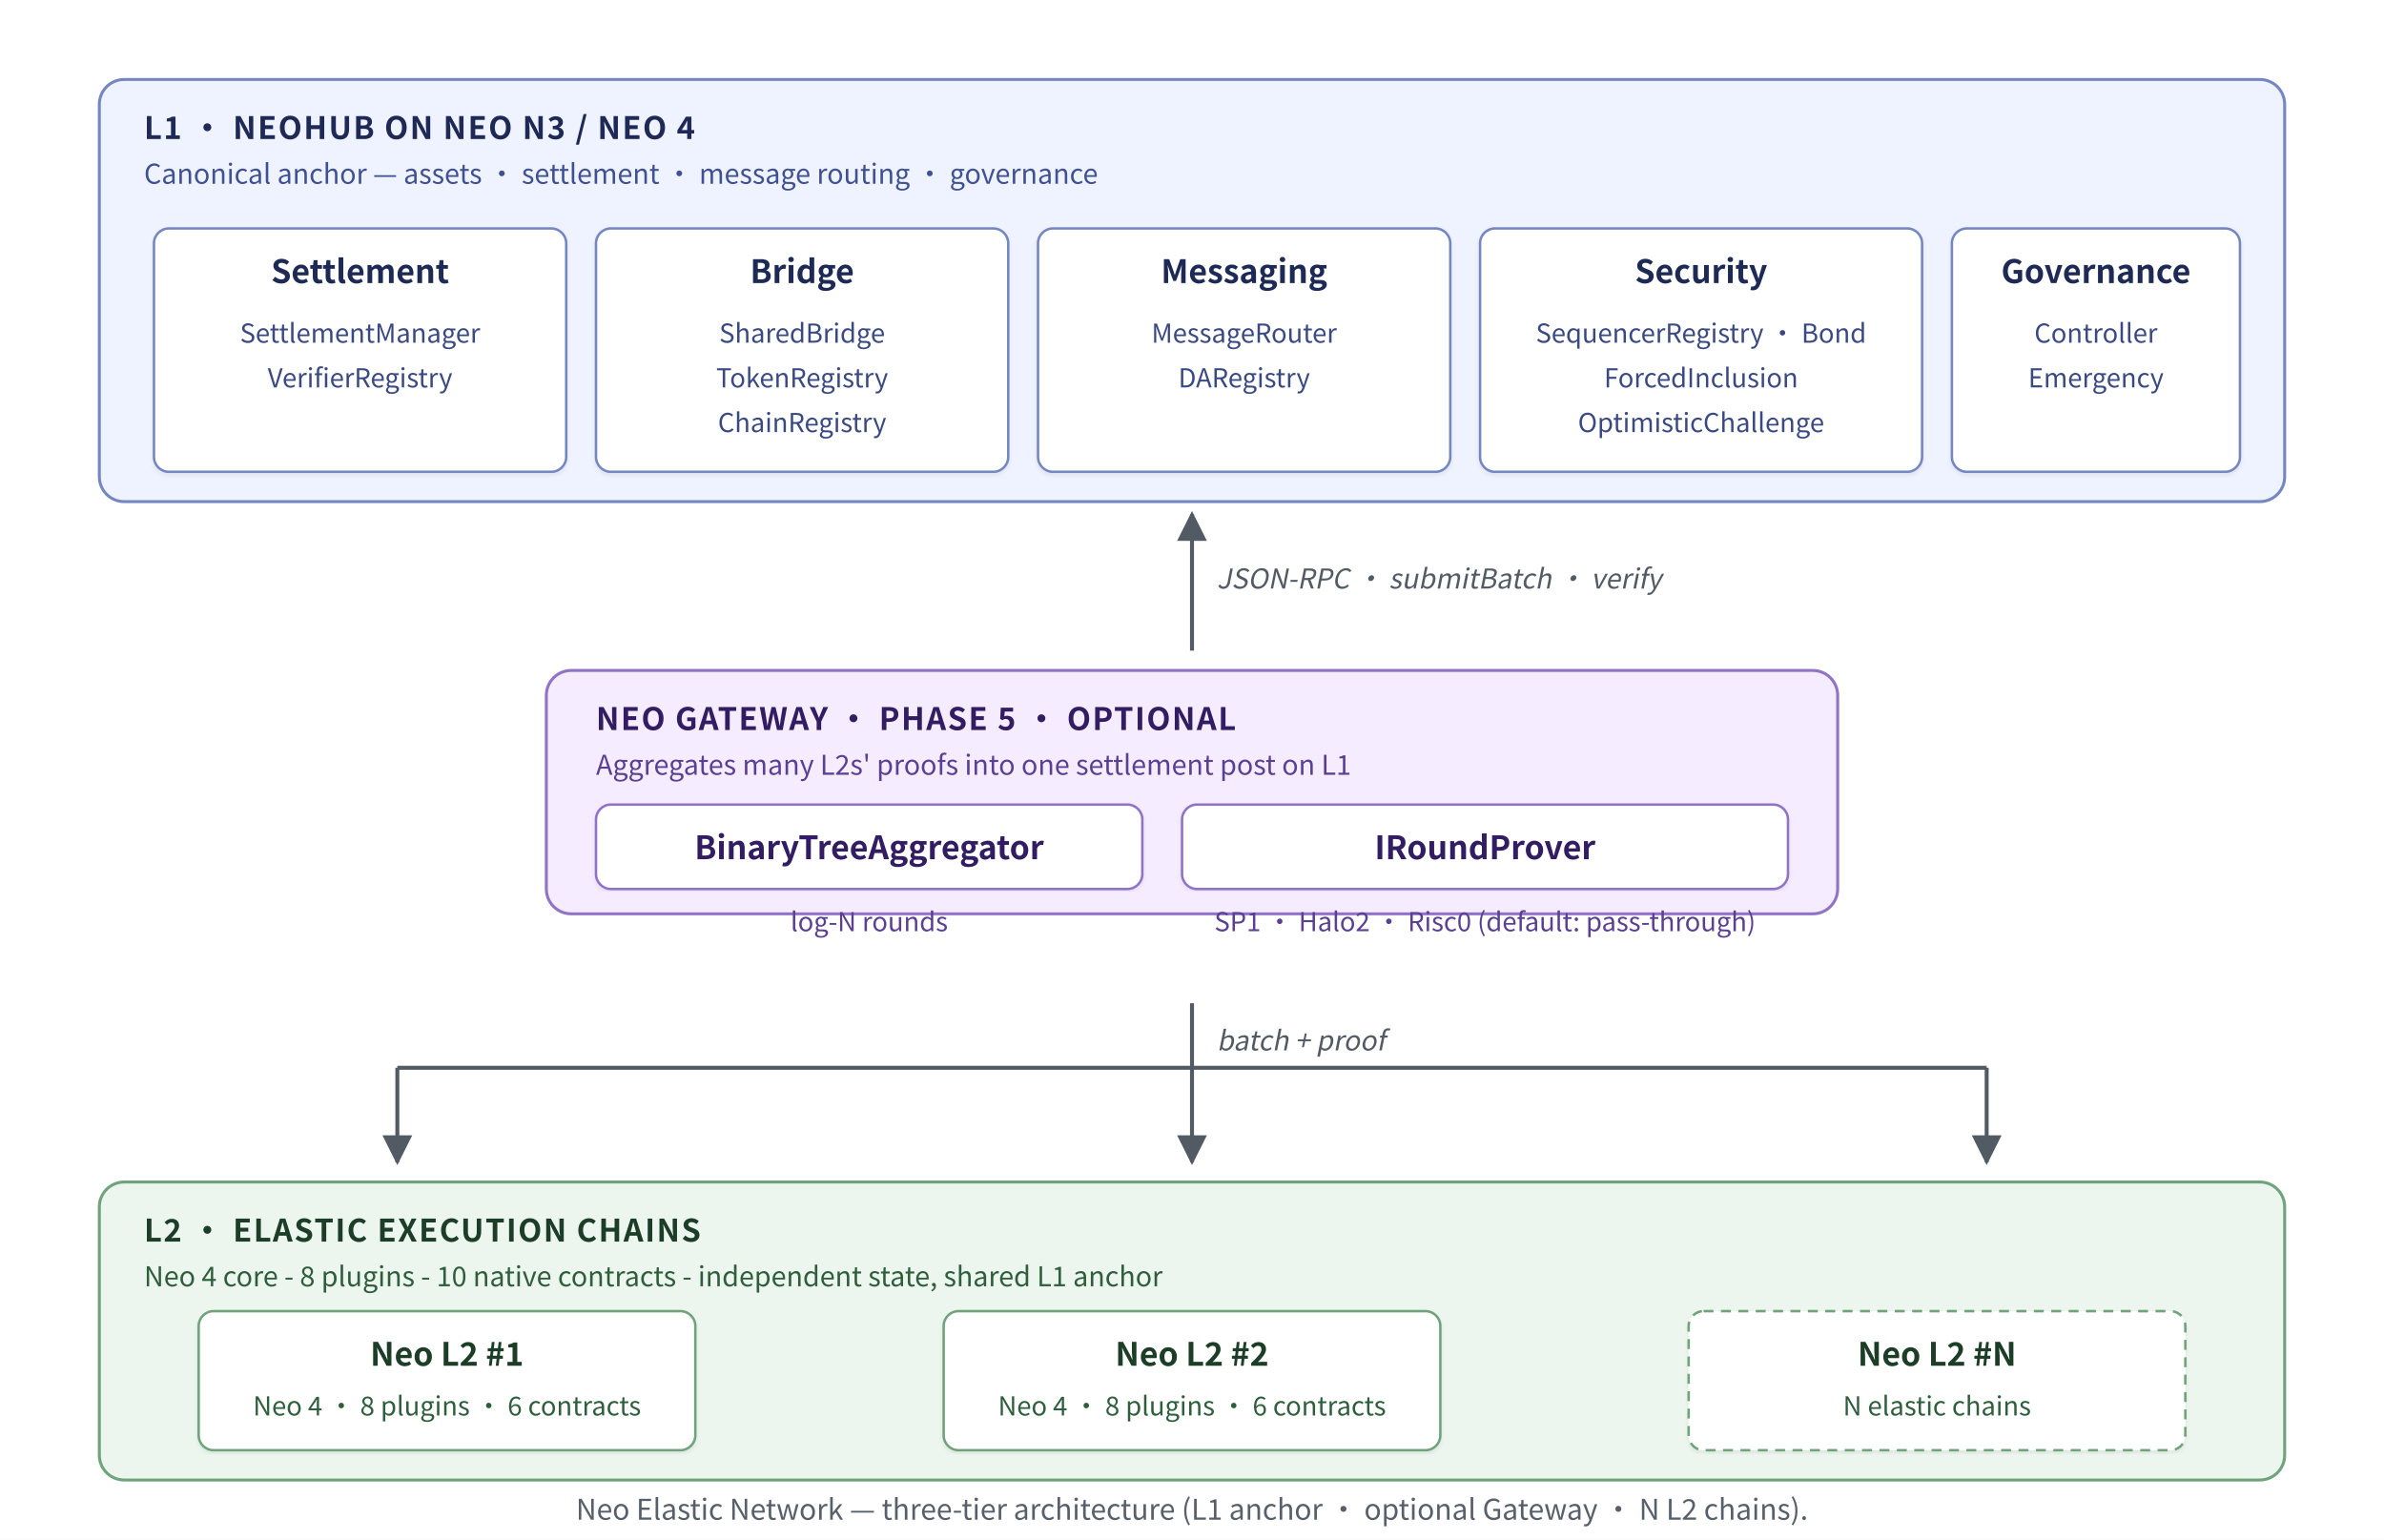
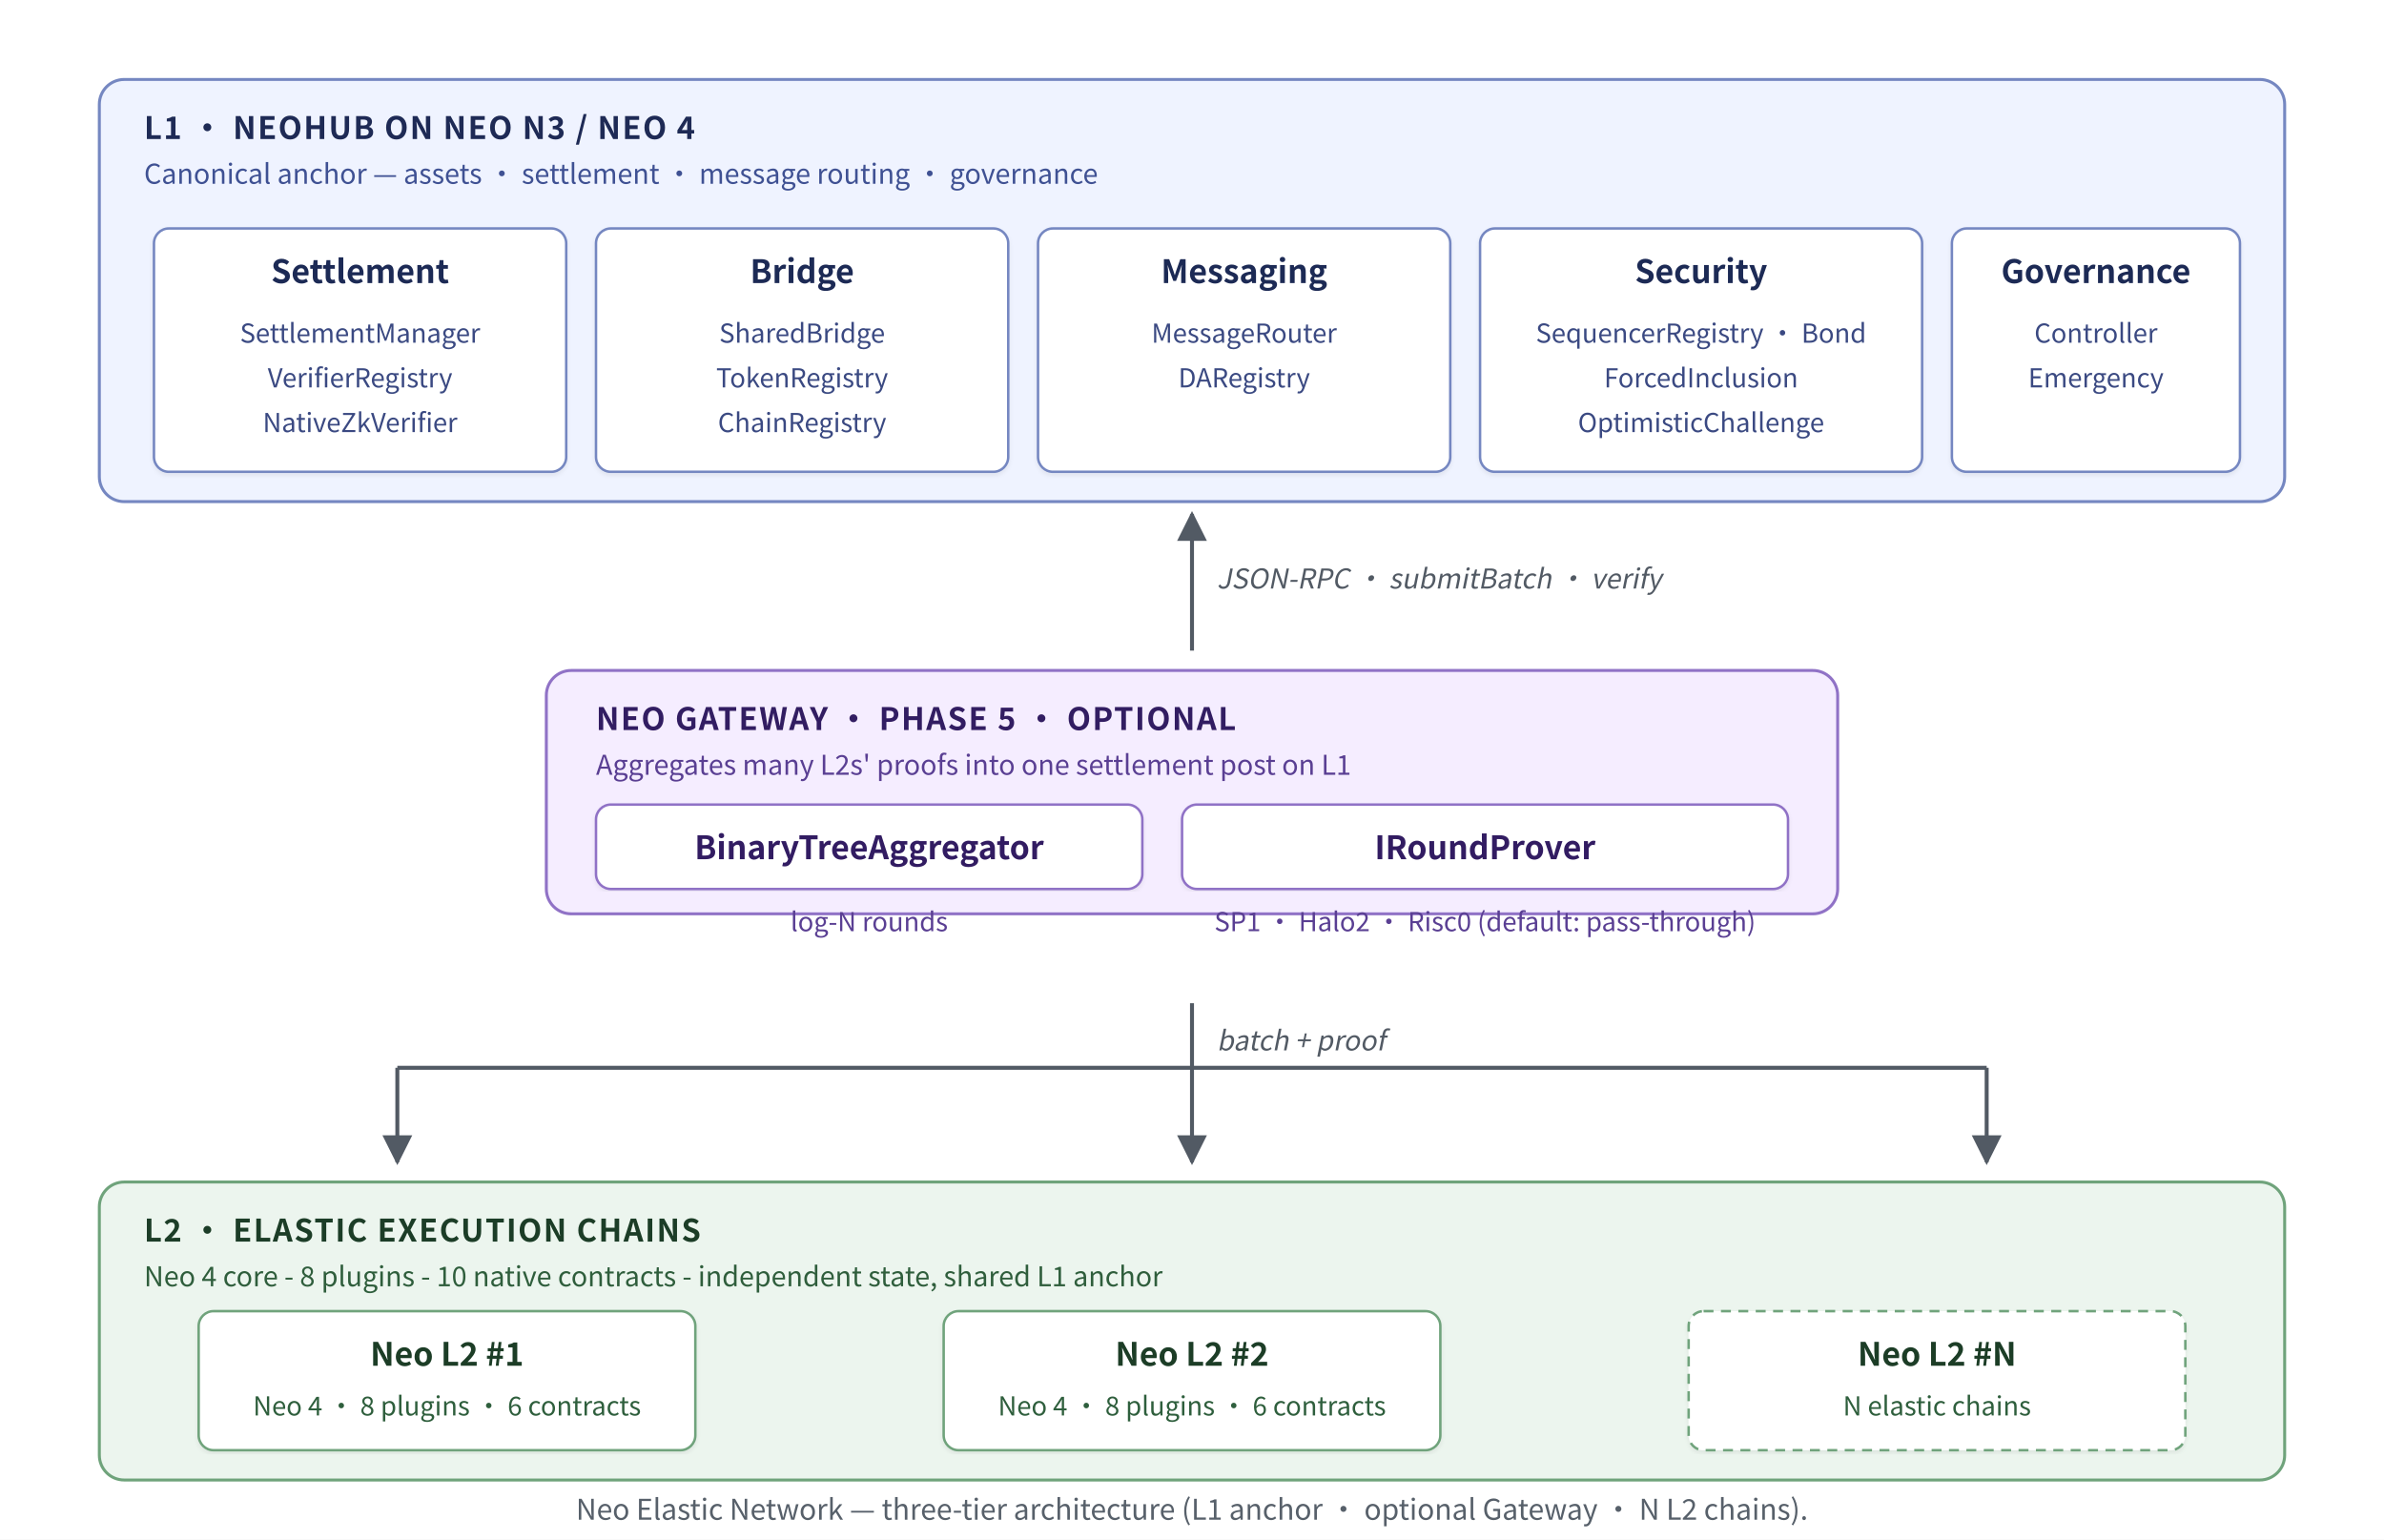
<svg xmlns="http://www.w3.org/2000/svg" viewBox="0 0 960 620" font-family="'Noto Sans CJK SC', -apple-system, BlinkMacSystemFont, 'Segoe UI', Helvetica, Arial, sans-serif" role="img" aria-labelledby="title desc">
  <defs>
    <marker id="arrow" viewBox="0 0 10 10" refX="9" refY="5" markerWidth="7.5" markerHeight="7.5" orient="auto-start-reverse">
      <path d="M0,0 L10,5 L0,10 Z" fill="#525a64" />
    </marker>
    <filter id="card" x="-2%" y="-3%" width="104%" height="106%">
      <feDropShadow dx="0" dy="1" stdDeviation="0.9" flood-color="#000000" flood-opacity="0.07" />
    </filter>
    <style>
      .band-title { font-size: 12.5px; font-weight: 700; letter-spacing: 0.6px; }
      .band-sub   { font-size: 11px; }
      .card-title { font-size: 13px; font-weight: 600; }
      .card-sub   { font-size: 10.5px; }
      .edge-lbl   { font-size: 11px; font-style: italic; fill: #525a64; }
      .caption    { font-size: 11.5px; fill: #57606a; }
    </style>
  </defs>
  <rect width="960" height="620" fill="#ffffff" />
  <rect x="40" y="32" width="880" height="170" rx="10" ry="10" fill="#eff3ff" stroke="#7587c1" stroke-width="1.2" />
  <text x="58" y="56" class="band-title" fill="#1e2a55">L1 · NEOHUB ON NEO N3 / NEO 4</text>
  <text x="58" y="74" class="band-sub" fill="#3f5193">Canonical anchor — assets · settlement · message routing · governance</text>
  <g filter="url(#card)">
    <rect x="62" y="92" width="166" height="98" rx="6" ry="6" fill="#ffffff" stroke="#7587c1" />
    <text x="145" y="114" text-anchor="middle" class="card-title" fill="#1e2a55">Settlement</text>
    <text x="145" y="138" text-anchor="middle" class="card-sub" fill="#3a4a82">SettlementManager</text>
    <text x="145" y="156" text-anchor="middle" class="card-sub" fill="#3a4a82">VerifierRegistry</text>
+     <text x="145" y="174" text-anchor="middle" class="card-sub" fill="#3a4a82">NativeZkVerifier</text>
    <rect x="240" y="92" width="166" height="98" rx="6" ry="6" fill="#ffffff" stroke="#7587c1" />
    <text x="323" y="114" text-anchor="middle" class="card-title" fill="#1e2a55">Bridge</text>
    <text x="323" y="138" text-anchor="middle" class="card-sub" fill="#3a4a82">SharedBridge</text>
    <text x="323" y="156" text-anchor="middle" class="card-sub" fill="#3a4a82">TokenRegistry</text>
    <text x="323" y="174" text-anchor="middle" class="card-sub" fill="#3a4a82">ChainRegistry</text>
    <rect x="418" y="92" width="166" height="98" rx="6" ry="6" fill="#ffffff" stroke="#7587c1" />
    <text x="501" y="114" text-anchor="middle" class="card-title" fill="#1e2a55">Messaging</text>
    <text x="501" y="138" text-anchor="middle" class="card-sub" fill="#3a4a82">MessageRouter</text>
    <text x="501" y="156" text-anchor="middle" class="card-sub" fill="#3a4a82">DARegistry</text>
    <rect x="596" y="92" width="178" height="98" rx="6" ry="6" fill="#ffffff" stroke="#7587c1" />
    <text x="685" y="114" text-anchor="middle" class="card-title" fill="#1e2a55">Security</text>
    <text x="685" y="138" text-anchor="middle" class="card-sub" fill="#3a4a82">SequencerRegistry · Bond</text>
    <text x="685" y="156" text-anchor="middle" class="card-sub" fill="#3a4a82">ForcedInclusion</text>
    <text x="685" y="174" text-anchor="middle" class="card-sub" fill="#3a4a82">OptimisticChallenge</text>
    <rect x="786" y="92" width="116" height="98" rx="6" ry="6" fill="#ffffff" stroke="#7587c1" />
    <text x="844" y="114" text-anchor="middle" class="card-title" fill="#1e2a55">Governance</text>
    <text x="844" y="138" text-anchor="middle" class="card-sub" fill="#3a4a82">Controller</text>
    <text x="844" y="156" text-anchor="middle" class="card-sub" fill="#3a4a82">Emergency</text>
  </g>
  <line x1="480" y1="262" x2="480" y2="207" stroke="#525a64" stroke-width="1.6" marker-end="url(#arrow)" />
  <text x="490" y="237" class="edge-lbl">JSON-RPC · submitBatch · verify</text>
  <rect x="220" y="270" width="520" height="98" rx="10" ry="10" fill="#f5edff" stroke="#9072c6" stroke-width="1.2" />
  <text x="240" y="294" class="band-title" fill="#321d62">NEO GATEWAY · PHASE 5 · OPTIONAL</text>
  <text x="240" y="312" class="band-sub" fill="#5a3f93">Aggregates many L2s' proofs into one settlement post on L1</text>
  <g filter="url(#card)">
    <rect x="240" y="324" width="220" height="34" rx="6" ry="6" fill="#ffffff" stroke="#9072c6" />
    <text x="350" y="346" text-anchor="middle" class="card-title" fill="#321d62">BinaryTreeAggregator</text>
    <text x="455" y="346" text-anchor="end" class="card-sub" fill="#5a3f93" />
    <rect x="476" y="324" width="244" height="34" rx="6" ry="6" fill="#ffffff" stroke="#9072c6" />
    <text x="598" y="346" text-anchor="middle" class="card-title" fill="#321d62">IRoundProver</text>
  </g>
  <text x="350" y="375" text-anchor="middle" class="card-sub" fill="#5a3f93">log-N rounds</text>
  <text x="598" y="375" text-anchor="middle" class="card-sub" fill="#5a3f93">SP1 · Halo2 · Risc0 (default: pass-through)</text>
  <line x1="480" y1="404" x2="480" y2="430" stroke="#525a64" stroke-width="1.6" />
  <line x1="160" y1="430" x2="800" y2="430" stroke="#525a64" stroke-width="1.6" />
  <line x1="160" y1="468" x2="160" y2="430" stroke="#525a64" stroke-width="1.6" marker-start="url(#arrow)" />
  <line x1="480" y1="468" x2="480" y2="430" stroke="#525a64" stroke-width="1.6" marker-start="url(#arrow)" />
  <line x1="800" y1="468" x2="800" y2="430" stroke="#525a64" stroke-width="1.6" marker-start="url(#arrow)" />
  <text x="490" y="423" class="edge-lbl">batch + proof</text>
  <rect x="40" y="476" width="880" height="120" rx="10" ry="10" fill="#ecf5ee" stroke="#6fa37b" stroke-width="1.2" />
  <text x="58" y="500" class="band-title" fill="#1c3d27">L2 · ELASTIC EXECUTION CHAINS</text>
  <text x="58" y="518" class="band-sub" fill="#2f5e3c">Neo 4 core - 8 plugins - 10 native contracts - independent state, shared L1 anchor</text>
  <g filter="url(#card)">
    <rect x="80" y="528" width="200" height="56" rx="6" ry="6" fill="#ffffff" stroke="#6fa37b" />
    <text x="180" y="550" text-anchor="middle" class="card-title" fill="#1c3d27">Neo L2 #1</text>
    <text x="180" y="570" text-anchor="middle" class="card-sub" fill="#2f5e3c">Neo 4 · 8 plugins · 6 contracts</text>
    <rect x="380" y="528" width="200" height="56" rx="6" ry="6" fill="#ffffff" stroke="#6fa37b" />
    <text x="480" y="550" text-anchor="middle" class="card-title" fill="#1c3d27">Neo L2 #2</text>
    <text x="480" y="570" text-anchor="middle" class="card-sub" fill="#2f5e3c">Neo 4 · 8 plugins · 6 contracts</text>
    <rect x="680" y="528" width="200" height="56" rx="6" ry="6" fill="#ffffff" stroke="#6fa37b" stroke-dasharray="4 3" />
    <text x="780" y="550" text-anchor="middle" class="card-title" fill="#1c3d27">Neo L2 #N</text>
    <text x="780" y="570" text-anchor="middle" class="card-sub" fill="#2f5e3c">N elastic chains</text>
  </g>
  <text x="480" y="612" text-anchor="middle" class="caption">Neo Elastic Network — three-tier architecture (L1 anchor · optional Gateway · N L2 chains).</text>
</svg>
